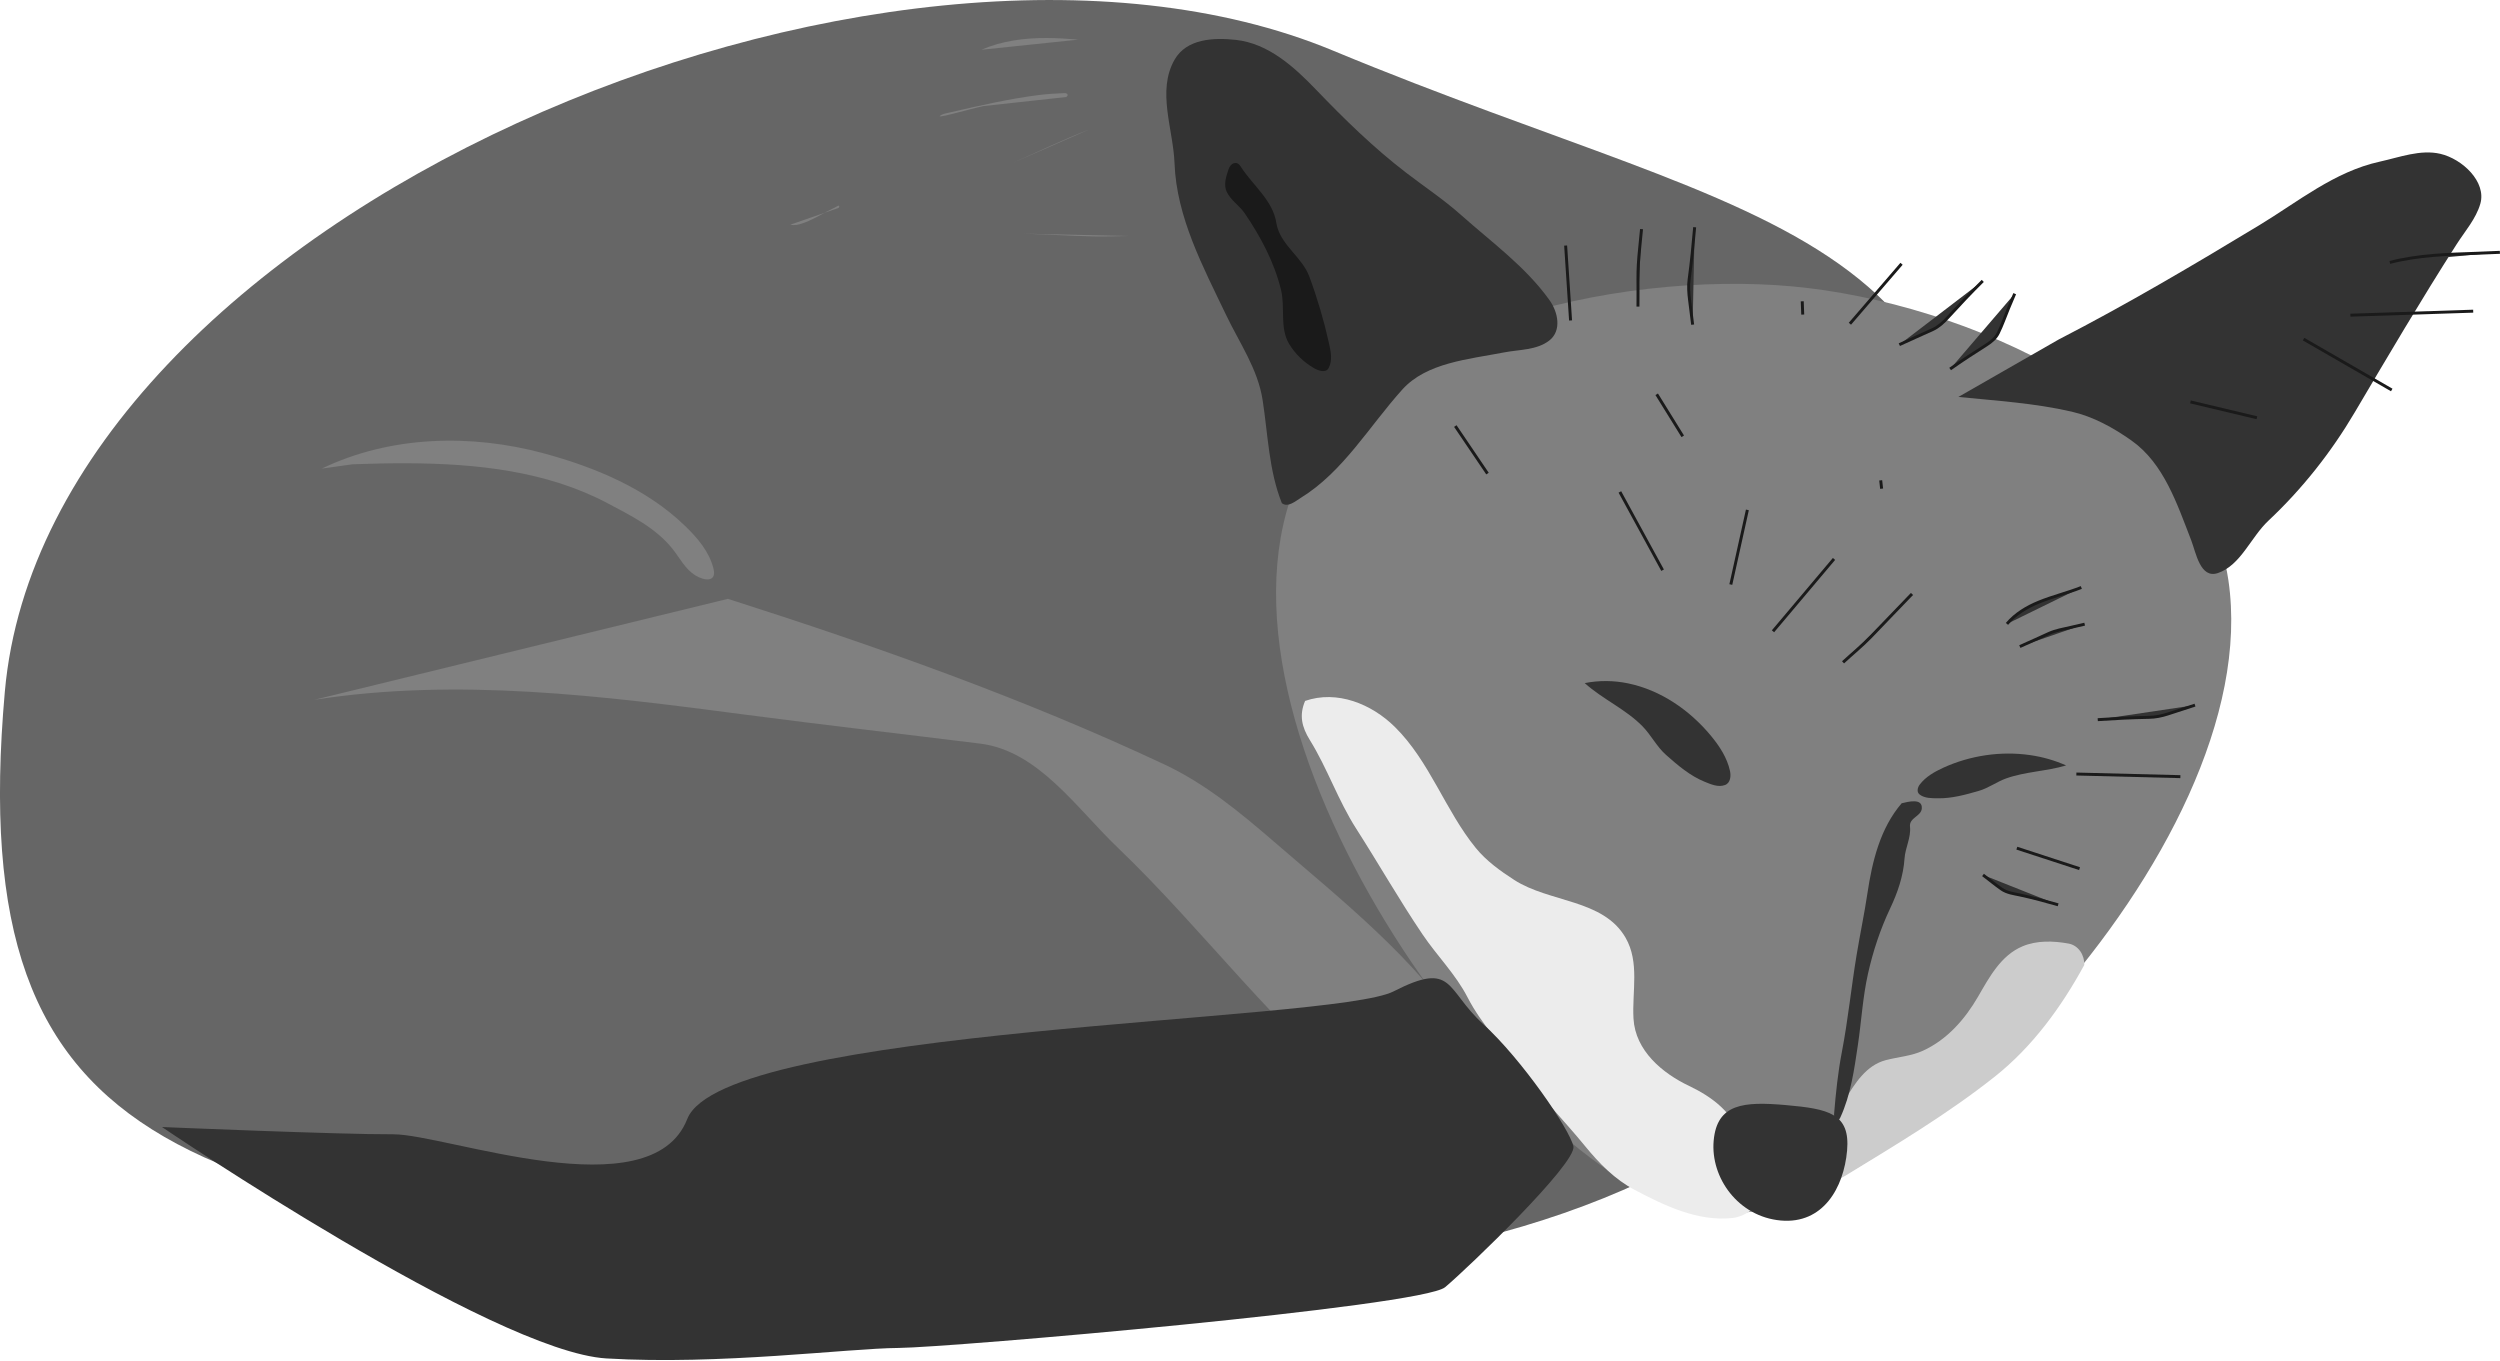
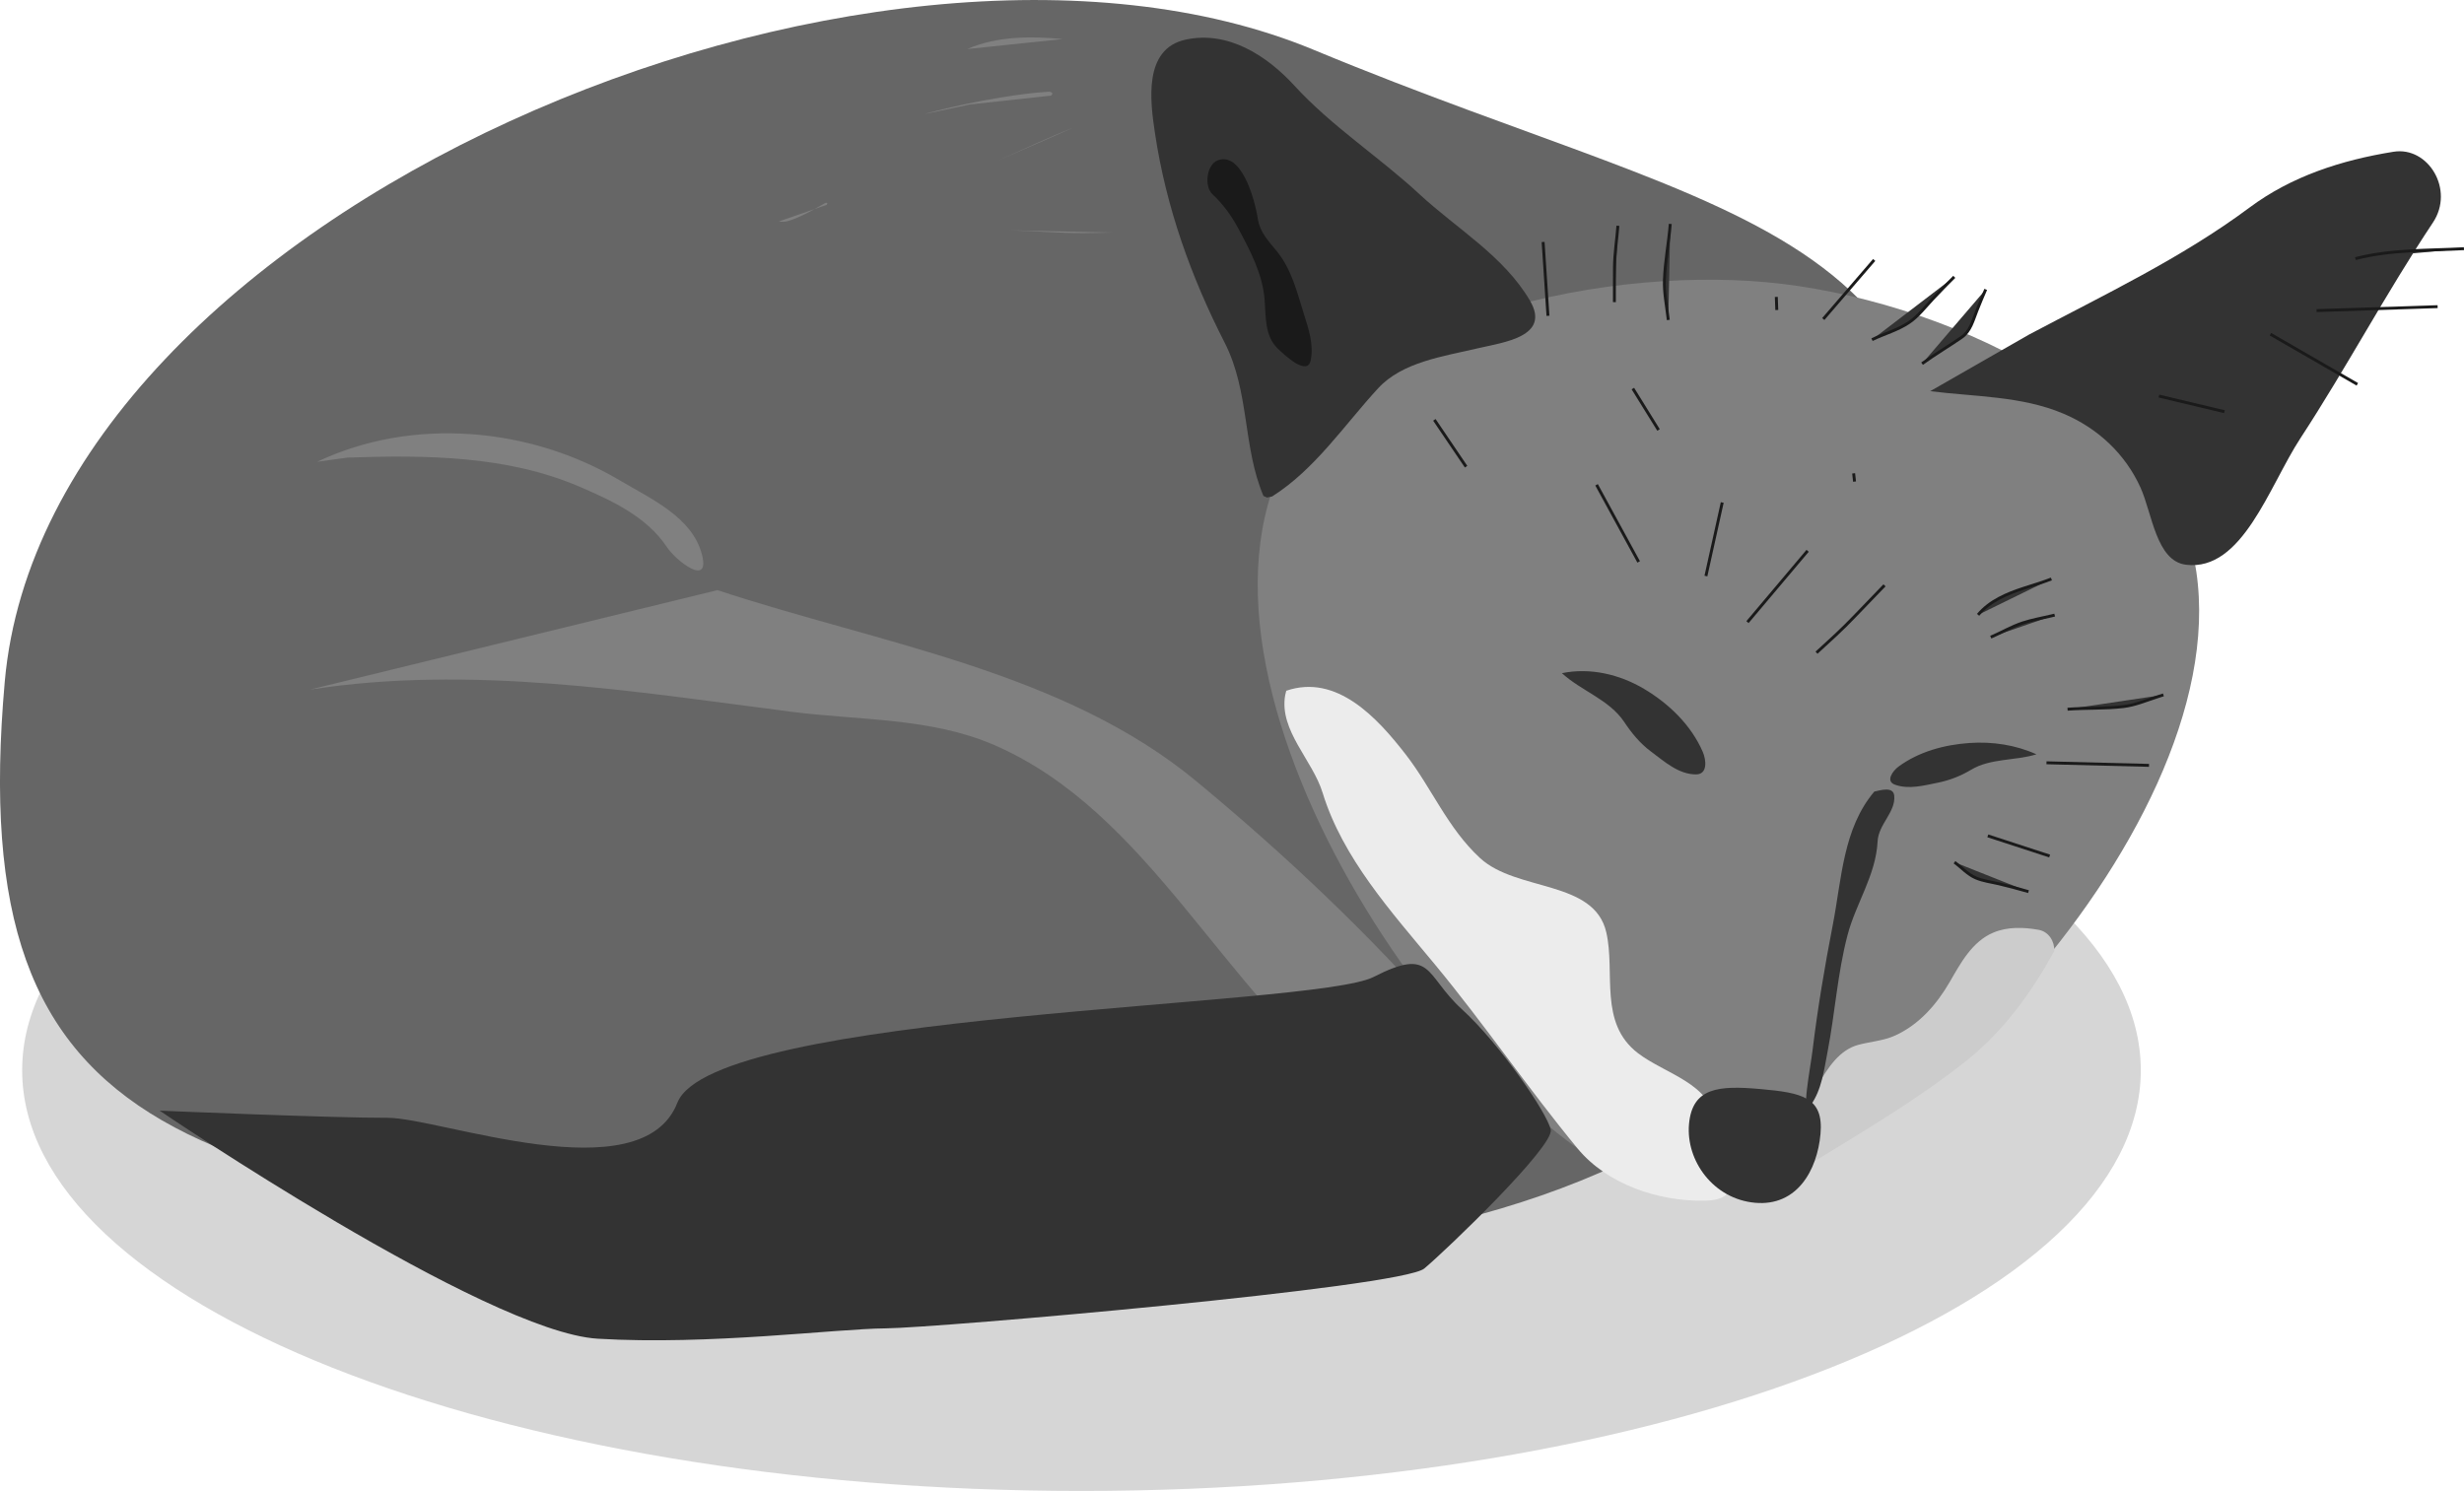
- <svg xmlns="http://www.w3.org/2000/svg" width="84.361mm" height="45.894mm" viewBox="0 0 84.361 45.894" version="1.1" id="svg5">
+ <svg xmlns="http://www.w3.org/2000/svg" width="37.128mm" height="22.469mm" viewBox="0 0 37.128 22.469" version="1.1" id="svg5">
  <defs id="defs2">
    </defs>
  <g id="layer1" transform="translate(-29.67,-36.06767)">
    <g id="g3263">
-       <g id="g16495" transform="rotate(5.070051,71.21258,60.13159)">
-         <path id="path15528" style="fill:#666666;stroke-width:0.7" d="m 96.255,57.283 c 0,16.116 -14.178,22.674 -36.332,22.674 -22.154,0 -29.992,-0.773 -29.992,-16.889 1e-6,-16.116 27.147,-30.418 42.728,-25.51 15.581,4.908 23.596,3.61 23.596,19.726 z" />
-         <path id="path15530" style="fill:#808080;stroke-width:0.7" transform="rotate(-89.83973)" d="m -43.866,88.923 c 0,5.864 -2.781,14.167 -8.529,15.561 -8.95,2.17 -22.902,-9.588 -22.902,-15.452 0,-5.864 13.631,-18.424 22.715,-16.324 5.979,1.382 8.716,10.351 8.716,16.215 z" />
-         <path style="fill:#808080;stroke:none;stroke-width:0.1;stroke-dasharray:none" d="m 53.958,57.791 c 5.122,1.15 10.222,2.458 15.162,4.263 1.43,0.522 2.682,1.382 3.911,2.266 2.487,1.789 5.113,3.506 7.027,5.944 0.669,0.852 1.213,2.323 0.219,3.114 -0.976,0.777 -2.281,0.104 -3.164,-0.474 -3.426,-2.242 -6.142,-5.376 -9.324,-7.925 -1.5,-1.202 -2.948,-3.004 -4.918,-3.074 -2.666,-0.094 -5.339,-0.161 -8.007,-0.274 -4.838,-0.205 -9.76,-0.389 -14.501,0.785" id="path16168" />
-         <path style="fill:#ececec;stroke:none;stroke-width:0.1;stroke-dasharray:none" d="m 73.662,59.501 c 1.043,-0.468 2.245,-0.097 3.096,0.606 1.277,1.055 1.941,2.656 3.081,3.827 0.394,0.405 0.891,0.698 1.387,0.96 1.251,0.66 3.05,0.379 3.914,1.608 0.553,0.787 0.377,1.792 0.509,2.697 0.157,1.073 1.132,1.75 2.074,2.099 0.788,0.293 1.596,0.776 1.872,1.611 0.192,0.581 0.422,1.094 0.753,1.635 0.295,0.482 -0.331,0.973 -0.769,1.061 -1.159,0.233 -2.326,-0.21 -3.382,-0.653 -0.694,-0.291 -1.264,-0.779 -1.793,-1.32 -0.768,-0.785 -1.607,-1.5 -2.346,-2.315 -0.696,-0.768 -1.497,-1.463 -2.052,-2.34 -0.466,-0.737 -1.145,-1.298 -1.694,-1.973 -0.89,-1.094 -1.693,-2.254 -2.556,-3.37 -0.687,-0.889 -1.142,-1.934 -1.815,-2.831 -0.308,-0.41 -0.441,-0.801 -0.277,-1.303 z" id="path16216" />
-         <path style="fill:#cccccc;stroke:none;stroke-width:0.1;stroke-dasharray:none" d="m 100.64,66.054 c -0.013,-0.329 -0.25,-0.643 -0.591,-0.674 -0.518,-0.047 -1.075,-0.017 -1.542,0.231 -0.701,0.372 -1.024,1.143 -1.342,1.824 -0.371,0.795 -0.909,1.537 -1.693,1.982 -0.379,0.215 -0.815,0.282 -1.221,0.427 -0.64,0.23 -0.969,0.875 -1.247,1.447 -0.346,0.712 -0.774,1.384 -1.037,2.141 -0.103,0.298 0.105,0.611 0.432,0.62 0.284,0.007 0.578,-0.01 0.824,-0.192 1.628,-1.205 3.278,-2.397 4.748,-3.792 1.175,-1.116 2.027,-2.537 2.669,-4.013 z" id="path16287" />
-         <path id="path15585" style="fill:#333333;stroke-width:0.7" d="m 93.222,72.999 c 10e-7,1.26 -0.587,2.548 -2.02,2.548 -1.434,0 -2.494,-1.223 -2.494,-2.483 0,-1.26 0.894,-1.412 2.327,-1.412 1.434,0 2.187,0.087 2.187,1.347 z" />
-         <path style="fill:#333333;stroke:none;stroke-width:0.743" d="m 72.293,52.924 c -0.539,-1.068 -0.671,-2.266 -0.955,-3.412 -0.254,-1.028 -0.951,-1.853 -1.48,-2.747 -0.918,-1.55 -1.957,-3.134 -2.186,-4.943 -0.146,-1.152 -0.816,-2.379 -0.308,-3.485 0.343,-0.747 1.255,-0.863 1.993,-0.849 1.113,0.02 2.053,0.738 2.855,1.437 1.04,0.907 2.109,1.782 3.28,2.525 0.659,0.419 1.342,0.789 1.972,1.258 1.105,0.822 2.315,1.537 3.222,2.596 0.313,0.365 0.512,0.981 0.11,1.355 -0.392,0.365 -0.979,0.389 -1.483,0.534 -1.176,0.339 -2.574,0.573 -3.31,1.551 -1.003,1.333 -1.744,2.942 -3.09,3.944 -0.167,0.124 -0.4,0.374 -0.62,0.236 z" id="path15703" />
-         <path style="fill:#333333;stroke:none;stroke-width:0.987" d="m 97.917,45.104 c 2.193,-1.388 4.302,-2.901 6.394,-4.434 1.236,-0.905 2.367,-2.028 3.865,-2.5 0.654,-0.206 1.334,-0.54 2.013,-0.444 0.757,0.107 1.641,0.803 1.494,1.56 -0.101,0.518 -0.434,0.968 -0.678,1.436 -1.022,1.959 -1.971,3.955 -2.921,5.949 -0.673,1.413 -1.536,2.731 -2.579,3.9 -0.545,0.611 -0.796,1.58 -1.542,1.91 -0.578,0.255 -0.798,-0.626 -0.997,-1.028 -0.578,-1.166 -1.143,-2.493 -2.296,-3.165 -0.647,-0.378 -1.36,-0.693 -2.101,-0.796 -1.275,-0.178 -2.569,-0.141 -3.853,-0.157" id="path15707" />
-         <path style="fill:#333333;stroke:none;stroke-width:1.191" d="m 83.009,58.068 c 0.649,0.487 1.444,0.748 2.064,1.273 0.322,0.273 0.542,0.646 0.885,0.899 0.425,0.314 0.868,0.631 1.375,0.786 0.221,0.068 0.474,0.155 0.694,0.05 0.181,-0.086 0.179,-0.32 0.128,-0.486 -0.136,-0.44 -0.433,-0.812 -0.752,-1.134 -0.787,-0.793 -1.82,-1.38 -2.94,-1.509 -0.487,-0.056 -0.984,-0.017 -1.454,0.121 z" id="path15711" />
-         <path style="fill:#333333;stroke:none;stroke-width:0.932" d="m 99.436,59.4 c -0.643,0.256 -1.348,0.326 -1.977,0.615 -0.307,0.141 -0.56,0.375 -0.877,0.498 -0.438,0.171 -0.89,0.34 -1.361,0.374 -0.207,0.015 -0.438,0.043 -0.621,-0.072 -0.118,-0.074 -0.092,-0.235 -0.027,-0.337 0.177,-0.28 0.459,-0.474 0.741,-0.635 0.87,-0.494 1.885,-0.738 2.884,-0.683 0.421,0.023 0.839,0.102 1.238,0.24 z" id="path15711-9" />
-         <path style="fill:#333333;stroke:none;stroke-width:0.7" d="m 94.022,61.16 c -0.648,0.904 -0.818,2.041 -0.883,3.123 -0.042,0.705 -0.127,1.407 -0.18,2.111 -0.084,1.103 -0.094,2.209 -0.207,3.312 -0.071,0.695 -0.08,1.393 -0.076,2.099 9.47e-4,0.157 0.128,0.36 0.22,0.103 0.284,-0.796 0.324,-1.649 0.374,-2.484 0.048,-0.81 0.02,-1.624 0.127,-2.432 0.102,-0.771 0.281,-1.532 0.551,-2.263 0.203,-0.551 0.347,-1.127 0.334,-1.72 -0.008,-0.364 0.16,-0.727 0.089,-1.083 -0.061,-0.303 0.343,-0.38 0.342,-0.646 -0.001,-0.369 -0.492,-0.184 -0.69,-0.119 z" id="path15727" />
-         <path style="fill:#333333;stroke:#1a1a1a;stroke-width:0.1;stroke-dasharray:none" d="m 97.025,54.819 c 0.254,-0.363 0.622,-0.629 1.013,-0.83 0.448,-0.231 0.928,-0.391 1.378,-0.616" id="path15877" />
-         <path style="fill:#333333;stroke:#1a1a1a;stroke-width:0.1;stroke-dasharray:none" d="m 97.525,55.542 c 0.317,-0.172 0.628,-0.354 0.942,-0.53 0.22,-0.122 0.465,-0.186 0.703,-0.263 0.156,-0.05 0.312,-0.101 0.468,-0.153" id="path15881" />
-         <path style="fill:#333333;stroke:#1a1a1a;stroke-width:0.1;stroke-dasharray:none" d="m 102.531,46.81 c 0.76,0.111 1.52,0.222 2.28,0.334" id="path15885" />
-         <path style="fill:#333333;stroke:#1a1a1a;stroke-width:0.1;stroke-dasharray:none" d="m 108.816,41.527 c 0.94,-0.335 1.938,-0.448 2.923,-0.57 0.249,-0.031 0.499,-0.062 0.747,-0.098" id="path15889" />
-         <path style="fill:#333333;stroke:#1a1a1a;stroke-width:0.1;stroke-dasharray:none" d="m 107.648,43.418 c 1.372,-0.167 2.744,-0.334 4.116,-0.501" id="path15893" />
-         <path style="fill:#333333;stroke:#1a1a1a;stroke-width:0.1;stroke-dasharray:none" d="m 106.146,44.363 c 1.038,0.482 2.076,0.964 3.115,1.446" id="path15897" />
-         <path style="fill:#333333;stroke:#1a1a1a;stroke-width:0.1;stroke-dasharray:none" d="m 81.063,43.418 c 0.13,0.834 0.26,1.669 0.389,2.503" id="path15901" />
-         <path style="fill:#333333;stroke:#1a1a1a;stroke-width:0.1;stroke-dasharray:none" d="m 83.565,42.639 c 0.002,0.407 -0.016,0.815 -0.002,1.222 0.011,0.311 0.047,0.621 0.074,0.932 0.013,0.153 0.026,0.307 0.039,0.46" id="path15905" />
-         <path style="fill:#333333;stroke:#1a1a1a;stroke-width:0.1;stroke-dasharray:none" d="m 85.345,42.417 c 0.002,0.591 -0.003,1.181 -0.03,1.771 -0.011,0.231 0.027,0.459 0.075,0.684 0.059,0.276 0.12,0.551 0.178,0.826" id="path15909" />
-         <path style="fill:#333333;stroke:#1a1a1a;stroke-width:0.1;stroke-dasharray:none" d="m 89.238,45.031 c -0.019,-0.148 -0.037,-0.297 -0.056,-0.445" id="path15913" />
-         <path style="fill:#333333;stroke:#1a1a1a;stroke-width:0.1;stroke-dasharray:none" d="m 90.851,45.198 c 0.519,-0.723 1.038,-1.446 1.557,-2.169" id="path15917" />
-         <path style="fill:#333333;stroke:#1a1a1a;stroke-width:0.1;stroke-dasharray:none" d="m 92.575,45.754 c 0.356,-0.208 0.72,-0.402 1.078,-0.608 0.193,-0.111 0.342,-0.279 0.475,-0.454 0.344,-0.451 0.695,-0.897 1.061,-1.33" id="path15921" />
-         <path style="fill:#333333;stroke:#1a1a1a;stroke-width:0.1;stroke-dasharray:none" d="m 94.355,46.421 c 0.374,-0.32 0.763,-0.621 1.153,-0.921 0.149,-0.115 0.288,-0.252 0.357,-0.431 0.108,-0.28 0.182,-0.571 0.27,-0.858 0.053,-0.172 0.109,-0.344 0.166,-0.515" id="path15925" />
-         <path style="fill:#333333;stroke:#1a1a1a;stroke-width:0.1;stroke-dasharray:none" d="m 100.362,57.767 c 0.571,-0.09 1.143,-0.17 1.718,-0.231 0.213,-0.022 0.418,-0.084 0.615,-0.167 0.299,-0.125 0.594,-0.256 0.893,-0.381" id="path15929" />
-         <path style="fill:#333333;stroke:#1a1a1a;stroke-width:0.1;stroke-dasharray:none" d="m 99.806,59.658 c 1.168,-0.074 2.336,-0.148 3.504,-0.222" id="path15933" />
-         <path style="fill:#333333;stroke:#1a1a1a;stroke-width:0.1;stroke-dasharray:none" d="m 98.026,62.328 c 0.723,0.167 1.446,0.334 2.169,0.501" id="path15937" />
-         <path style="fill:#333333;stroke:#1a1a1a;stroke-width:0.1;stroke-dasharray:none" d="m 96.969,63.329 c 0.224,0.139 0.44,0.292 0.67,0.422 0.19,0.107 0.413,0.114 0.624,0.14 0.443,0.055 0.882,0.132 1.32,0.217" id="path15941" />
-         <path style="fill:#333333;stroke:#1a1a1a;stroke-width:0.1;stroke-dasharray:none" d="m 87.626,54.319 c 0.111,-0.853 0.222,-1.706 0.334,-2.558" id="path15945" />
-         <path style="fill:#333333;stroke:#1a1a1a;stroke-width:0.1;stroke-dasharray:none" d="M 85.29,54.041 C 84.733,53.206 84.177,52.372 83.621,51.538" id="path15949" />
-         <path style="fill:#333333;stroke:#1a1a1a;stroke-width:0.1;stroke-dasharray:none" d="M 85.568,49.48 C 85.234,49.035 84.9,48.59 84.567,48.145" id="path15953" />
-         <path style="fill:#333333;stroke:#1a1a1a;stroke-width:0.1;stroke-dasharray:none" d="m 89.183,55.765 c 0.612,-0.871 1.224,-1.743 1.835,-2.614" id="path15957" />
-         <path style="fill:#333333;stroke:#1a1a1a;stroke-width:0.1;stroke-dasharray:none" d="m 91.63,56.599 c 0.285,-0.314 0.591,-0.611 0.858,-0.941 0.389,-0.481 0.772,-0.966 1.162,-1.446 0.031,-0.039 0.063,-0.077 0.094,-0.116" id="path15961" />
-         <path style="fill:#333333;stroke:#1a1a1a;stroke-width:0.1;stroke-dasharray:none" d="m 92.409,50.648 c -0.019,-0.093 -0.037,-0.185 -0.056,-0.278" id="path15965" />
-         <path style="fill:#333333;stroke:#1a1a1a;stroke-width:0.1;stroke-dasharray:none" d="M 79.116,51.315 C 78.708,50.815 78.3,50.314 77.893,49.814" id="path15969" />
-         <path style="fill:#1a1a1a;stroke:none;stroke-width:0.1;stroke-dasharray:none" d="m 71.274,43.529 c -0.182,-0.762 -0.912,-1.201 -1.377,-1.808 -0.141,-0.184 -0.336,-0.082 -0.389,0.129 -0.063,0.25 -0.131,0.548 0.004,0.774 0.165,0.277 0.466,0.421 0.669,0.668 0.605,0.737 1.137,1.555 1.446,2.459 0.2,0.587 0.063,1.29 0.437,1.801 0.229,0.312 0.544,0.566 0.892,0.731 0.154,0.073 0.423,0.152 0.506,-0.041 0.119,-0.277 0.017,-0.586 -0.069,-0.856 -0.235,-0.738 -0.519,-1.461 -0.852,-2.16 -0.293,-0.615 -0.989,-0.937 -1.231,-1.58 -0.014,-0.038 -0.027,-0.077 -0.036,-0.116 z" id="path15973" />
-         <g id="g16444">
-           <path style="fill:#333333;stroke:none;stroke-width:0.1;stroke-dasharray:none" d="m 36.513,77.233 c 0,0 11.791,6.563 15.628,6.452 3.838,-0.111 8.065,-1.057 9.789,-1.224 1.724,-0.167 17.464,-2.948 18.187,-3.671 0.723,-0.723 4.06,-4.561 3.893,-5.117 -0.167,-0.556 -2.002,-2.781 -3.393,-3.838 -1.39,-1.057 -1.168,-2.058 -3.115,-0.834 -1.947,1.224 -22.414,3.17 -23.359,6.396 -0.945,3.226 -8.065,1.224 -9.844,1.39 -1.78,0.167 -7.786,0.445 -7.786,0.445 z" id="path16158" />
+       <ellipse style="opacity:0.2;fill:#333333;stroke-width:5.566" id="path6565" cx="45.966" cy="52.197" rx="15.962" ry="6.34" />
+       <g id="g1677" transform="matrix(0.4401136,0,0,0.4401136,16.61183,20.1938)">
+         <g id="g16495" transform="rotate(5.070051,71.21258,60.13159)">
+           <path id="path15528" style="fill:#666666;stroke-width:0.7" d="m 96.255,57.283 c 0,16.116 -14.178,22.674 -36.332,22.674 -22.154,0 -29.992,-0.773 -29.992,-16.889 1e-6,-16.116 27.147,-30.418 42.728,-25.51 15.581,4.908 23.596,3.61 23.596,19.726 z" />
+           <path id="path15530" style="fill:#808080;stroke-width:0.7" transform="rotate(-89.83973)" d="m -43.866,88.923 c 0,5.864 -2.781,14.167 -8.529,15.561 -8.95,2.17 -22.902,-9.588 -22.902,-15.452 0,-5.864 13.631,-18.424 22.715,-16.324 5.979,1.382 8.716,10.351 8.716,16.215 z" />
+           <path style="fill:#808080;stroke:none;stroke-width:0.1;stroke-dasharray:none" d="m 53.958,57.791 c 5.723,1.341 12.046,1.719 16.913,5.07 3.228,2.223 6.325,4.659 9.187,7.404 2.17,2.081 -0.344,4.275 -2.807,2.722 C 72.389,69.92 69.344,64.055 63.864,62.235 61.62,61.49 59.175,61.808 56.827,61.715 51.342,61.496 45.75,61.085 40.363,62.416" id="path16168" />
+           <path style="fill:#ececec;stroke:none;stroke-width:0.1;stroke-dasharray:none" d="m 73.662,59.501 c 1.665,-0.739 3.182,0.643 4.267,1.813 0.992,1.068 1.644,2.379 2.847,3.307 1.354,1.045 3.96,0.392 4.531,2.153 0.437,1.346 0.006,3.108 1.441,4.022 0.994,0.632 2.583,0.807 2.846,2.114 0.194,0.963 1.646,2.522 -0.1,2.716 -1.597,0.178 -3.403,-0.269 -4.509,-1.39 -1.865,-1.89 -3.548,-3.951 -5.424,-5.847 -1.653,-1.67 -3.468,-3.35 -4.351,-5.518 -0.444,-1.09 -1.674,-1.989 -1.572,-3.213 0,0 0.023,-0.157 0.023,-0.157 0,0 8e-6,-5e-6 8e-6,-5e-6 z" id="path16216" />
+           <path style="fill:#cccccc;stroke:none;stroke-width:0.1;stroke-dasharray:none" d="m 100.64,66.054 c -0.013,-0.329 -0.25,-0.643 -0.591,-0.674 -0.518,-0.047 -1.075,-0.017 -1.542,0.231 -0.701,0.372 -1.024,1.143 -1.342,1.824 -0.371,0.795 -0.909,1.537 -1.693,1.982 -0.379,0.215 -0.815,0.282 -1.221,0.427 -0.64,0.23 -0.969,0.875 -1.247,1.447 -0.346,0.712 -0.774,1.384 -1.037,2.141 -0.103,0.298 0.105,0.611 0.432,0.62 0.284,0.007 0.578,-0.01 0.824,-0.192 1.628,-1.205 3.278,-2.397 4.748,-3.792 1.175,-1.116 2.027,-2.537 2.669,-4.013 z" id="path16287" />
+           <path id="path15585" style="fill:#333333;stroke-width:0.7" d="m 93.222,72.999 c 10e-7,1.26 -0.587,2.548 -2.02,2.548 -1.434,0 -2.494,-1.223 -2.494,-2.483 0,-1.26 0.894,-1.412 2.327,-1.412 1.434,0 2.187,0.087 2.187,1.347 z" />
+           <path style="fill:#333333;stroke:none;stroke-width:0.743" d="m 72.293,52.924 c -0.86,-1.618 -0.782,-3.512 -1.787,-5.111 -1.342,-2.136 -2.403,-4.429 -3.009,-6.932 -0.262,-1.08 -0.655,-2.839 0.761,-3.283 1.417,-0.444 2.824,0.301 3.848,1.238 1.401,1.282 3.092,2.163 4.598,3.328 1.377,1.065 3.062,1.852 4.088,3.294 0.829,1.165 -0.775,1.5 -1.626,1.781 -1.162,0.384 -2.539,0.696 -3.287,1.668 -1.05,1.365 -1.904,2.953 -3.288,4.011 0,0 -0.17,0.051 -0.17,0.051 0,0 -0.128,-0.044 -0.128,-0.044 z" id="path15703" />
+           <path style="fill:#333333;stroke:none;stroke-width:0.987" d="m 97.917,45.104 c 2.435,-1.582 4.969,-3.067 7.135,-5 1.335,-1.191 2.982,-1.892 4.739,-2.337 1.168,-0.296 2.204,1.11 1.56,2.293 -1.383,2.54 -2.506,5.21 -3.867,7.759 -0.924,1.731 -1.576,4.728 -3.52,4.662 -1.029,-0.035 -1.307,-1.65 -1.788,-2.5 -0.62,-1.096 -1.634,-1.892 -2.854,-2.284 -1.478,-0.476 -3.076,-0.305 -4.606,-0.362" id="path15707" />
+           <path style="fill:#333333;stroke:none;stroke-width:1.191" d="m 83.009,58.068 c 0.718,0.549 1.696,0.759 2.269,1.472 0.287,0.357 0.608,0.687 1.002,0.929 0.488,0.3 1.013,0.699 1.607,0.646 0.409,-0.036 0.304,-0.53 0.165,-0.787 -0.478,-0.881 -1.3,-1.543 -2.192,-1.972 -0.879,-0.423 -1.908,-0.571 -2.852,-0.288 z" id="path15711" />
+           <path style="fill:#333333;stroke:none;stroke-width:0.932" d="m 99.436,59.4 c -0.71,0.29 -1.555,0.269 -2.18,0.724 -0.331,0.241 -0.699,0.425 -1.092,0.541 -0.468,0.138 -0.972,0.327 -1.459,0.199 -0.347,-0.091 -0.112,-0.47 0.064,-0.626 0.651,-0.576 1.503,-0.887 2.351,-1.022 0.772,-0.123 1.576,-0.075 2.316,0.183 z" id="path15711-9" />
+           <path style="fill:#333333;stroke:none;stroke-width:0.7" d="m 94.022,61.16 c -0.958,1.356 -0.849,3.085 -1.012,4.657 -0.15,1.451 -0.266,2.9 -0.312,4.362 -0.019,0.605 -0.212,2.402 0.104,1.869 0.329,-0.557 0.348,-1.247 0.413,-1.88 0.137,-1.34 0.1,-2.685 0.326,-4.024 0.187,-1.113 0.787,-2.13 0.743,-3.293 -0.022,-0.593 0.535,-1.057 0.429,-1.611 -0.062,-0.324 -0.491,-0.139 -0.691,-0.08 z" id="path15727" />
+           <path style="fill:#333333;stroke:#1a1a1a;stroke-width:0.1;stroke-dasharray:none" d="m 97.025,54.819 c 0.355,-0.511 0.924,-0.809 1.483,-1.048 0.304,-0.13 0.613,-0.25 0.909,-0.398" id="path15877" />
+           <path style="fill:#333333;stroke:#1a1a1a;stroke-width:0.1;stroke-dasharray:none" d="m 97.525,55.542 c 0.352,-0.189 0.68,-0.425 1.047,-0.583 0.31,-0.133 0.636,-0.22 0.956,-0.326 0.037,-0.012 0.074,-0.024 0.11,-0.037" id="path15881" />
+           <path style="fill:#333333;stroke:#1a1a1a;stroke-width:0.1;stroke-dasharray:none" d="m 102.531,46.81 c 0.76,0.111 1.52,0.222 2.28,0.334" id="path15885" />
+           <path style="fill:#333333;stroke:#1a1a1a;stroke-width:0.1;stroke-dasharray:none" d="m 108.816,41.527 c 1.179,-0.419 2.442,-0.491 3.671,-0.667" id="path15889" />
+           <path style="fill:#333333;stroke:#1a1a1a;stroke-width:0.1;stroke-dasharray:none" d="m 107.648,43.418 c 1.372,-0.167 2.744,-0.334 4.116,-0.501" id="path15893" />
+           <path style="fill:#333333;stroke:#1a1a1a;stroke-width:0.1;stroke-dasharray:none" d="m 106.146,44.363 c 1.038,0.482 2.076,0.964 3.115,1.446" id="path15897" />
+           <path style="fill:#333333;stroke:#1a1a1a;stroke-width:0.1;stroke-dasharray:none" d="m 81.063,43.418 c 0.13,0.834 0.26,1.669 0.389,2.503" id="path15901" />
+           <path style="fill:#333333;stroke:#1a1a1a;stroke-width:0.1;stroke-dasharray:none" d="m 83.565,42.639 c 0.006,0.474 -0.03,0.949 0.008,1.422 0.032,0.398 0.071,0.795 0.103,1.192" id="path15905" />
+           <path style="fill:#333333;stroke:#1a1a1a;stroke-width:0.1;stroke-dasharray:none" d="m 85.345,42.417 c 0.005,0.647 -0.066,1.295 -0.029,1.942 0.023,0.414 0.141,0.815 0.226,1.219 0.009,0.04 0.017,0.08 0.026,0.121" id="path15909" />
+           <path style="fill:#333333;stroke:#1a1a1a;stroke-width:0.1;stroke-dasharray:none" d="m 89.238,45.031 c -0.019,-0.148 -0.037,-0.297 -0.056,-0.445" id="path15913" />
+           <path style="fill:#333333;stroke:#1a1a1a;stroke-width:0.1;stroke-dasharray:none" d="m 90.851,45.198 c 0.519,-0.723 1.038,-1.446 1.557,-2.169" id="path15917" />
+           <path style="fill:#333333;stroke:#1a1a1a;stroke-width:0.1;stroke-dasharray:none" d="m 92.575,45.754 c 0.401,-0.24 0.854,-0.405 1.216,-0.702 0.297,-0.244 0.501,-0.577 0.737,-0.876 0.216,-0.275 0.437,-0.545 0.662,-0.813" id="path15921" />
+           <path style="fill:#333333;stroke:#1a1a1a;stroke-width:0.1;stroke-dasharray:none" d="m 94.355,46.421 c 0.41,-0.355 0.851,-0.672 1.268,-1.017 0.285,-0.236 0.34,-0.621 0.44,-0.955 0.075,-0.252 0.155,-0.503 0.238,-0.753" id="path15925" />
+           <path style="fill:#333333;stroke:#1a1a1a;stroke-width:0.1;stroke-dasharray:none" d="m 100.362,57.767 c 0.629,-0.103 1.27,-0.129 1.893,-0.258 0.389,-0.081 0.744,-0.27 1.107,-0.425 0.075,-0.032 0.15,-0.064 0.226,-0.096" id="path15929" />
+           <path style="fill:#333333;stroke:#1a1a1a;stroke-width:0.1;stroke-dasharray:none" d="m 99.806,59.658 c 1.168,-0.074 2.336,-0.148 3.504,-0.222" id="path15933" />
+           <path style="fill:#333333;stroke:#1a1a1a;stroke-width:0.1;stroke-dasharray:none" d="m 98.026,62.328 c 0.723,0.167 1.446,0.334 2.169,0.501" id="path15937" />
+           <path style="fill:#333333;stroke:#1a1a1a;stroke-width:0.1;stroke-dasharray:none" d="m 96.969,63.329 c 0.259,0.155 0.488,0.377 0.776,0.47 0.261,0.085 0.538,0.092 0.808,0.131 0.345,0.05 0.688,0.111 1.029,0.177" id="path15941" />
+           <path style="fill:#333333;stroke:#1a1a1a;stroke-width:0.1;stroke-dasharray:none" d="m 87.626,54.319 c 0.111,-0.853 0.222,-1.706 0.334,-2.558" id="path15945" />
+           <path style="fill:#333333;stroke:#1a1a1a;stroke-width:0.1;stroke-dasharray:none" d="M 85.29,54.041 C 84.733,53.206 84.177,52.372 83.621,51.538" id="path15949" />
+           <path style="fill:#333333;stroke:#1a1a1a;stroke-width:0.1;stroke-dasharray:none" d="M 85.568,49.48 C 85.234,49.035 84.9,48.59 84.567,48.145" id="path15953" />
+           <path style="fill:#333333;stroke:#1a1a1a;stroke-width:0.1;stroke-dasharray:none" d="m 89.183,55.765 c 0.612,-0.871 1.224,-1.743 1.835,-2.614" id="path15957" />
+           <path style="fill:#333333;stroke:#1a1a1a;stroke-width:0.1;stroke-dasharray:none" d="m 91.63,56.599 c 0.406,-0.442 0.814,-0.882 1.188,-1.353 0.306,-0.385 0.615,-0.768 0.926,-1.15" id="path15961" />
+           <path style="fill:#333333;stroke:#1a1a1a;stroke-width:0.1;stroke-dasharray:none" d="m 92.409,50.648 c -0.019,-0.093 -0.037,-0.185 -0.056,-0.278" id="path15965" />
+           <path style="fill:#333333;stroke:#1a1a1a;stroke-width:0.1;stroke-dasharray:none" d="M 79.116,51.315 C 78.708,50.815 78.3,50.314 77.893,49.814" id="path15969" />
+           <path style="fill:#1a1a1a;stroke:none;stroke-width:0.1;stroke-dasharray:none" d="m 71.274,43.529 c -0.205,-0.825 -0.804,-2.272 -1.552,-1.913 -0.368,0.177 -0.395,0.927 -0.079,1.174 0.385,0.301 0.708,0.668 0.976,1.077 0.473,0.72 0.967,1.479 1.117,2.341 0.1,0.574 0.105,1.25 0.602,1.65 0.286,0.23 1.091,0.85 1.157,0.302 0.065,-0.546 -0.17,-1.073 -0.374,-1.566 -0.297,-0.717 -0.549,-1.477 -1.108,-2.051 -0.291,-0.298 -0.63,-0.594 -0.738,-1.014 z" id="path15973" />
+           <g id="g16444">
+             <path style="fill:#333333;stroke:none;stroke-width:0.1;stroke-dasharray:none" d="m 36.513,77.233 c 0,0 11.791,6.563 15.628,6.452 3.838,-0.111 8.065,-1.057 9.789,-1.224 1.724,-0.167 17.464,-2.948 18.187,-3.671 0.723,-0.723 4.06,-4.561 3.893,-5.117 -0.167,-0.556 -2.002,-2.781 -3.393,-3.838 -1.39,-1.057 -1.168,-2.058 -3.115,-0.834 -1.947,1.224 -22.414,3.17 -23.359,6.396 -0.945,3.226 -8.065,1.224 -9.844,1.39 -1.78,0.167 -7.786,0.445 -7.786,0.445 z" id="path16158" />
+           </g>
+           <path style="fill:#808080;stroke:none;stroke-width:0.1;stroke-dasharray:none" d="m 39.919,54.624 c 3.124,-1.838 7.16,-1.82 10.365,-0.287 1.14,0.545 2.6,1.043 3.039,2.289 0.387,1.095 -0.858,0.298 -1.22,-0.154 -0.783,-0.975 -2.021,-1.419 -3.165,-1.794 -2.577,-0.845 -5.351,-0.613 -7.996,-0.289" id="path16172" />
+           <path style="fill:#808080;stroke:none;stroke-width:0.1;stroke-dasharray:none" d="m 60.841,38.579 c 0.982,-0.537 2.127,-0.632 3.225,-0.629" id="path16176" />
+           <path style="fill:#808080;stroke:none;stroke-width:0.1;stroke-dasharray:none" d="m 61.077,40.466 c -0.456,0.138 -1.819,0.569 -1.37,0.409 0.796,-0.284 1.606,-0.536 2.426,-0.745 0.529,-0.135 1.062,-0.259 1.604,-0.341 0.09,-0.014 0.206,0.038 0.094,0.127" id="path16180" />
+           <path style="fill:#808080;stroke:none;stroke-width:0.1;stroke-dasharray:none" d="m 62.257,42.276 c 0.81,-0.45 1.609,-0.922 2.438,-1.337" id="path16184" />
+           <path style="fill:#808080;stroke:none;stroke-width:0.1;stroke-dasharray:none" d="m 62.807,44.635 c 0.851,-0.052 1.705,-0.052 2.554,-0.13 0.329,-0.03 0.657,-0.071 0.985,-0.106" id="path16188" />
+           <path style="fill:#808080;stroke:none;stroke-width:0.1;stroke-dasharray:none" d="m 63.83,47.467 c 1.023,-0.787 2.045,-1.573 3.068,-2.36" id="path16192" />
+           <path style="fill:#808080;stroke:none;stroke-width:0.1;stroke-dasharray:none" d="m 71.617,37.163 c 0.472,0.551 0.944,1.101 1.416,1.652" id="path16196" />
+           <path style="fill:#808080;stroke:none;stroke-width:0.1;stroke-dasharray:none" d="m 75.785,39.68 c 0.551,0.498 1.101,0.996 1.652,1.494" id="path16200" />
+           <path style="fill:#808080;stroke:none;stroke-width:0.1;stroke-dasharray:none" d="m 54.942,45.028 c 0.199,0.027 0.39,-0.068 0.562,-0.157 0.329,-0.171 0.634,-0.381 0.936,-0.595 0.055,-0.039 0.131,-0.046 0.075,0.044" id="path16204" />
+           <path style="fill:#808080;stroke:none;stroke-width:0.1;stroke-dasharray:none" d="m 56.594,47.86 c 0.446,-0.315 0.891,-0.629 1.337,-0.944" id="path16208" />
+           <path style="fill:#808080;stroke:none;stroke-width:0.1;stroke-dasharray:none" d="m 52.661,42.276 c 0.524,-0.288 1.049,-0.577 1.573,-0.865" id="path16212" />
        </g>
-         <path style="fill:#808080;stroke:none;stroke-width:0.1;stroke-dasharray:none" d="m 39.919,54.624 c 2.211,-1.316 4.914,-1.619 7.418,-1.174 1.768,0.314 3.56,0.882 4.959,2.014 0.45,0.364 0.894,0.79 1.089,1.359 0.155,0.451 -0.278,0.437 -0.599,0.272 -0.354,-0.182 -0.561,-0.526 -0.828,-0.808 -0.629,-0.666 -1.508,-1.004 -2.335,-1.353 -2.149,-0.905 -4.539,-0.937 -6.827,-0.746 -0.62,0.052 -1.238,0.122 -1.854,0.199" id="path16172" />
-         <path style="fill:#808080;stroke:none;stroke-width:0.1;stroke-dasharray:none" d="m 60.841,38.579 c 0.667,-0.363 1.423,-0.529 2.175,-0.591 0.349,-0.029 0.7,-0.038 1.05,-0.038" id="path16176" />
-         <path style="fill:#808080;stroke:none;stroke-width:0.1;stroke-dasharray:none" d="m 61.077,40.466 c -0.454,0.137 -1.765,0.659 -1.362,0.408 0.053,-0.033 0.18,-0.07 0.263,-0.097 0.968,-0.313 1.938,-0.633 2.933,-0.848 0.28,-0.061 0.565,-0.103 0.851,-0.141 0.093,-0.012 0.163,0.057 0.069,0.127" id="path16180" />
-         <path style="fill:#808080;stroke:none;stroke-width:0.1;stroke-dasharray:none" d="m 62.257,42.276 c 0.81,-0.45 1.609,-0.922 2.438,-1.337" id="path16184" />
-         <path style="fill:#808080;stroke:none;stroke-width:0.1;stroke-dasharray:none" d="m 62.807,44.635 c 0.794,-0.046 1.589,-0.066 2.382,-0.118 0.387,-0.025 0.772,-0.078 1.158,-0.118" id="path16188" />
-         <path style="fill:#808080;stroke:none;stroke-width:0.1;stroke-dasharray:none" d="m 63.83,47.467 c 1.023,-0.787 2.045,-1.573 3.068,-2.36" id="path16192" />
-         <path style="fill:#808080;stroke:none;stroke-width:0.1;stroke-dasharray:none" d="m 71.617,37.163 c 0.472,0.551 0.944,1.101 1.416,1.652" id="path16196" />
-         <path style="fill:#808080;stroke:none;stroke-width:0.1;stroke-dasharray:none" d="m 75.785,39.68 c 0.551,0.498 1.101,0.996 1.652,1.494" id="path16200" />
-         <path style="fill:#808080;stroke:none;stroke-width:0.1;stroke-dasharray:none" d="m 54.942,45.028 c 0.133,0.022 0.267,-0.022 0.388,-0.074 0.294,-0.127 0.556,-0.315 0.821,-0.491 0.107,-0.071 0.224,-0.128 0.326,-0.206 0.029,-0.022 0.067,-0.011 0.051,0.032 -0.004,0.011 -0.009,0.021 -0.014,0.031" id="path16204" />
-         <path style="fill:#808080;stroke:none;stroke-width:0.1;stroke-dasharray:none" d="m 56.594,47.86 c 0.446,-0.315 0.891,-0.629 1.337,-0.944" id="path16208" />
-         <path style="fill:#808080;stroke:none;stroke-width:0.1;stroke-dasharray:none" d="m 52.661,42.276 c 0.524,-0.288 1.049,-0.577 1.573,-0.865" id="path16212" />
      </g>
    </g>
  </g>
</svg>
